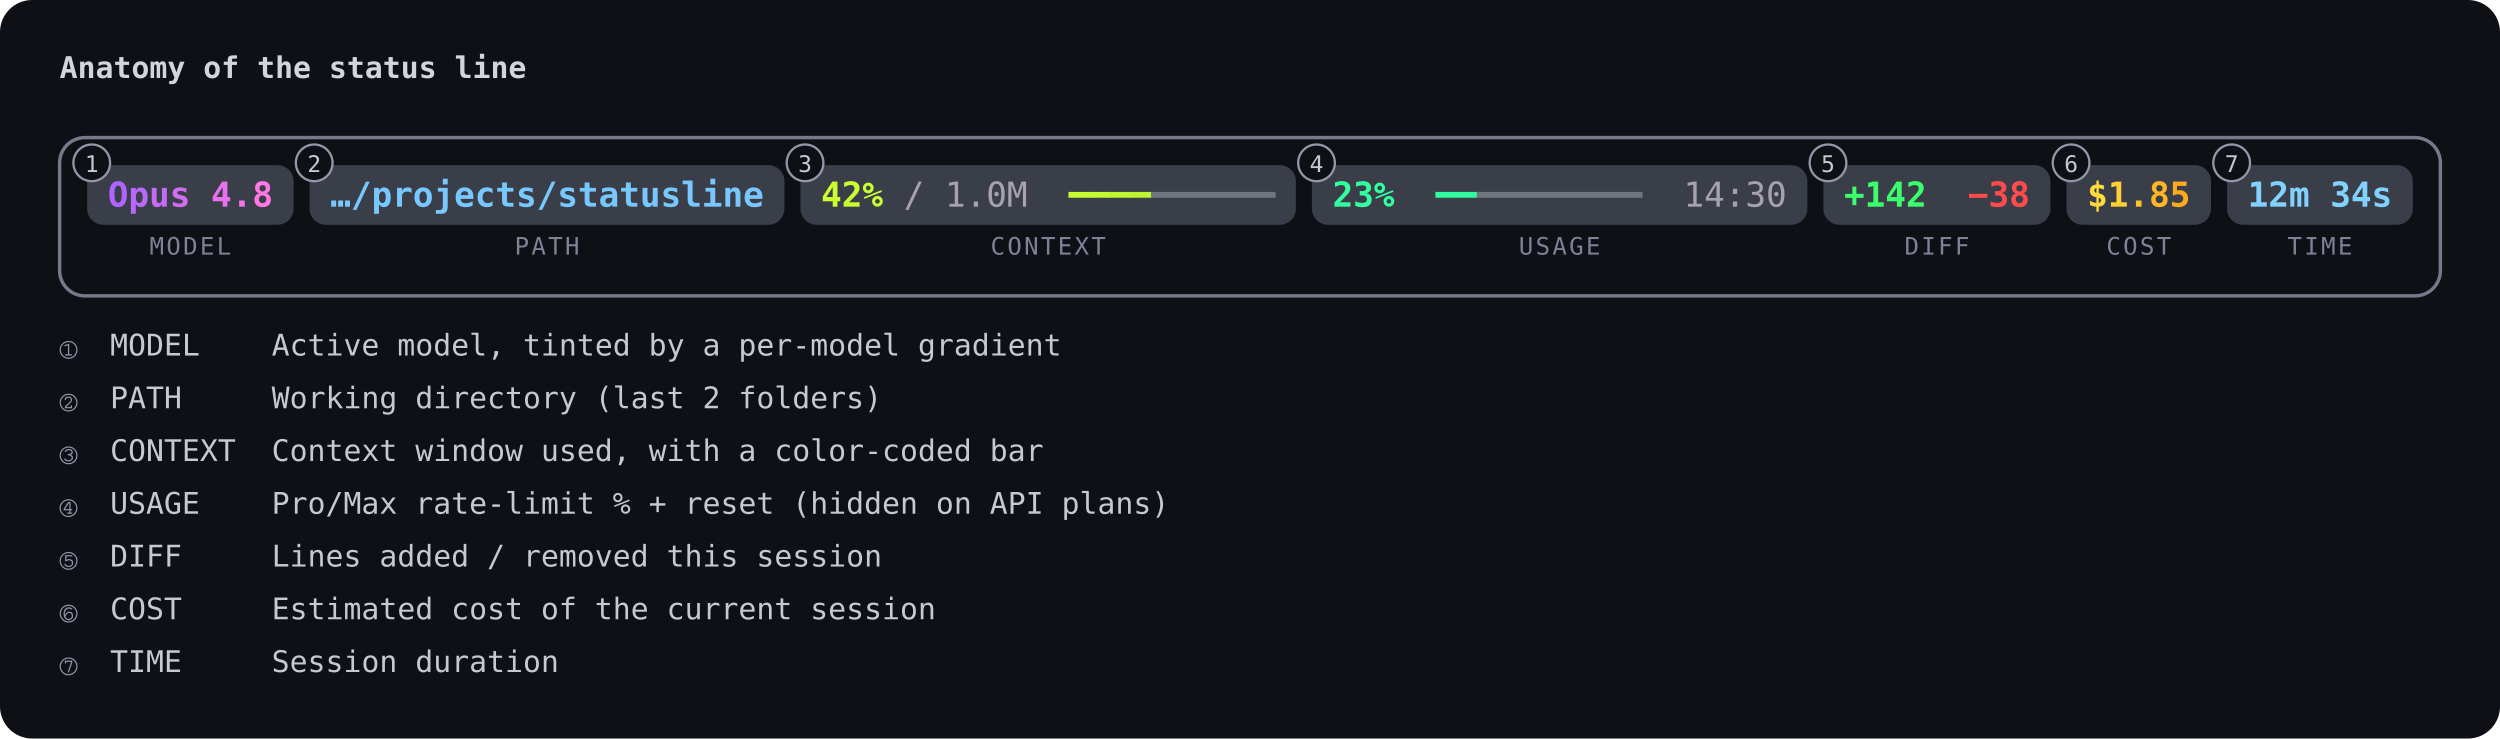
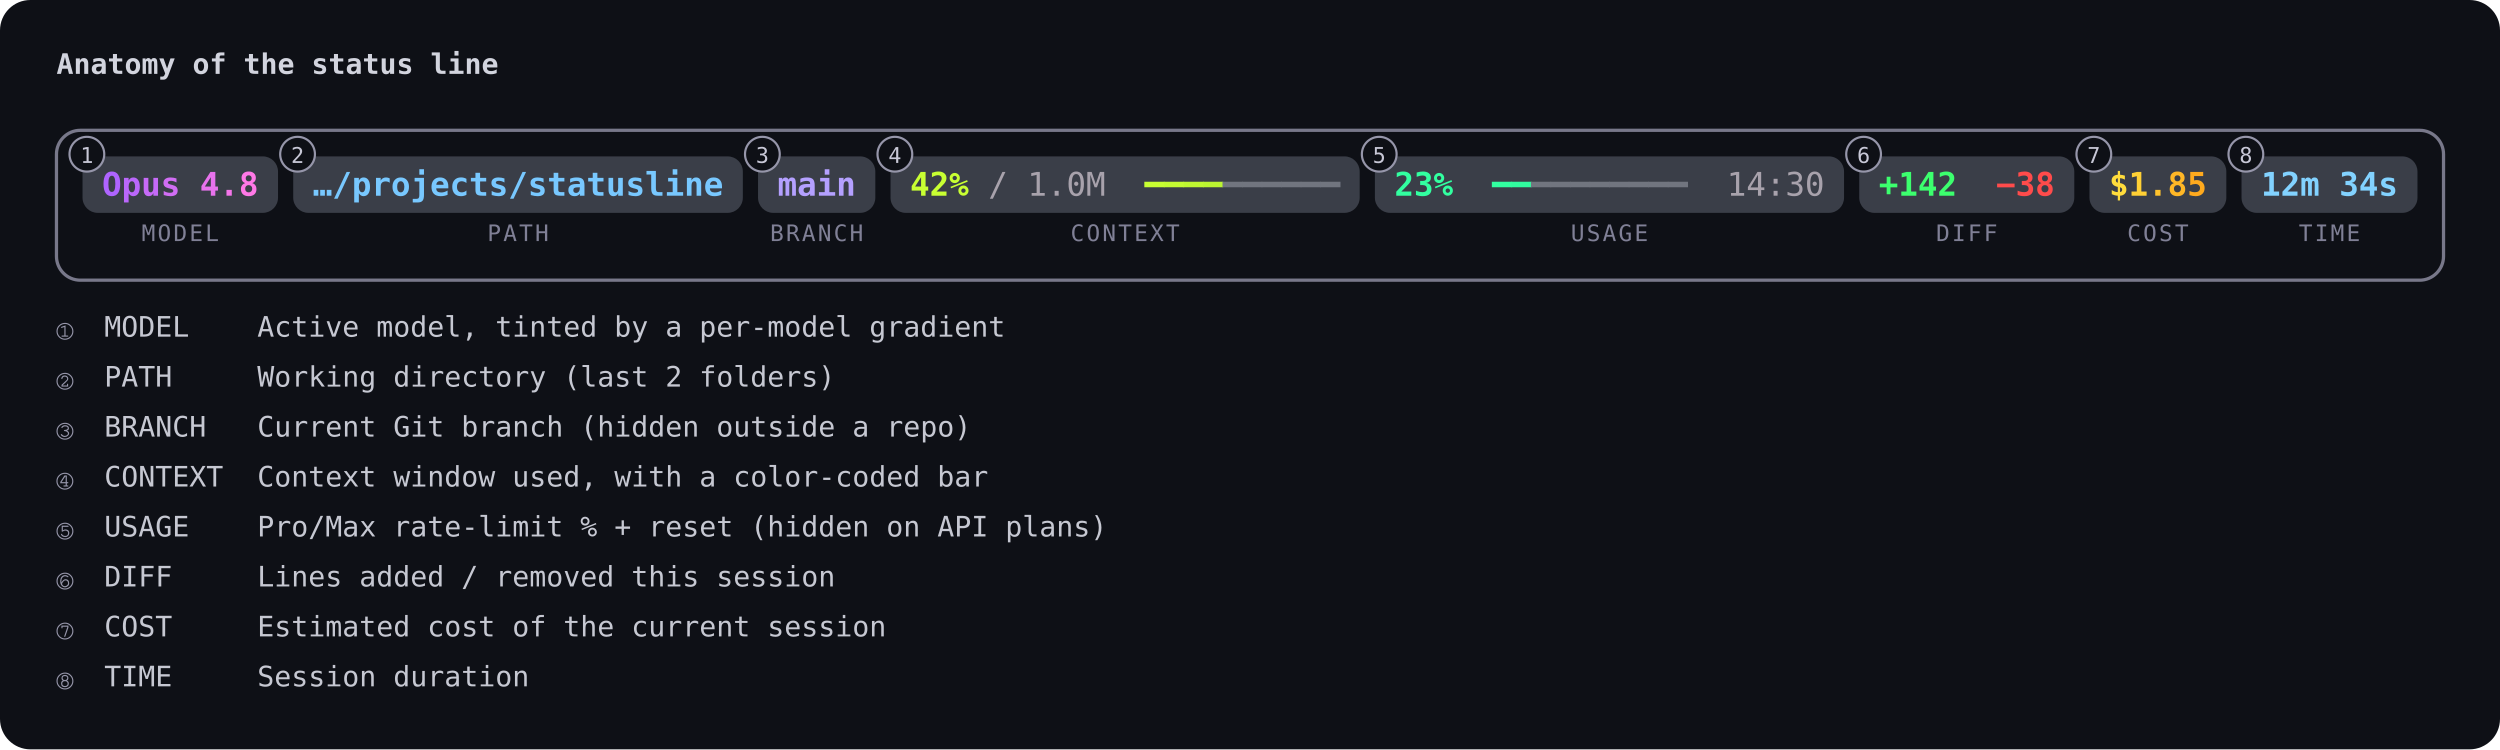
- <svg xmlns="http://www.w3.org/2000/svg" width="1090" height="322" viewBox="0 0 1090 322" font-family="ui-monospace, SFMono-Regular, 'Cascadia Code', Menlo, Consolas, monospace">
-   <rect x="0" y="0" width="1090" height="322" rx="14" fill="#0e1016" />
+ <svg xmlns="http://www.w3.org/2000/svg" width="1151" height="345" viewBox="0 0 1151 345" font-family="ui-monospace, SFMono-Regular, 'Cascadia Code', Menlo, Consolas, monospace">
+   <rect x="0" y="0" width="1151" height="345" rx="14" fill="#0e1016" />
  <text x="26" y="34" font-size="13" font-weight="700" fill="rgb(210,212,222)">Anatomy of the status line</text>
-   <rect x="26" y="60" width="1038.0" height="69" rx="11" fill="none" stroke="rgb(120,120,138)" stroke-width="1.5" />
+   <rect x="26" y="60" width="1099.0" height="69" rx="11" fill="none" stroke="rgb(120,120,138)" stroke-width="1.5" />
  <rect x="38.0" y="72" width="90.0" height="26" rx="7" fill="rgb(58,62,72)" />
  <text x="51.50" y="90.10" font-size="15" text-anchor="middle" fill="rgb(175,100,255)" font-weight="700">O</text>
  <text x="60.50" y="90.10" font-size="15" text-anchor="middle" fill="rgb(186,103,251)" font-weight="700">p</text>
  <text x="69.50" y="90.10" font-size="15" text-anchor="middle" fill="rgb(198,106,248)" font-weight="700">u</text>
  <text x="78.50" y="90.10" font-size="15" text-anchor="middle" fill="rgb(209,109,244)" font-weight="700">s</text>
  <text x="87.50" y="90.10" font-size="15" text-anchor="middle" fill="rgb(221,111,241)" font-weight="700"> </text>
  <text x="96.50" y="90.10" font-size="15" text-anchor="middle" fill="rgb(232,114,237)" font-weight="700">4</text>
  <text x="105.50" y="90.10" font-size="15" text-anchor="middle" fill="rgb(244,117,234)" font-weight="700">.</text>
  <text x="114.50" y="90.10" font-size="15" text-anchor="middle" fill="rgb(255,120,230)" font-weight="700">8</text>
  <text x="83.0" y="111" font-size="10.5" letter-spacing="1" text-anchor="middle" fill="rgb(128,128,150)">MODEL</text>
  <rect x="135.0" y="72" width="207.0" height="26" rx="7" fill="rgb(58,62,72)" />
  <text x="148.50" y="90.10" font-size="15" text-anchor="middle" fill="rgb(120,200,255)" font-weight="700">…</text>
  <text x="157.50" y="90.10" font-size="15" text-anchor="middle" fill="rgb(120,200,255)" font-weight="700">/</text>
  <text x="166.50" y="90.10" font-size="15" text-anchor="middle" fill="rgb(120,200,255)" font-weight="700">p</text>
  <text x="175.50" y="90.10" font-size="15" text-anchor="middle" fill="rgb(120,200,255)" font-weight="700">r</text>
  <text x="184.50" y="90.10" font-size="15" text-anchor="middle" fill="rgb(120,200,255)" font-weight="700">o</text>
  <text x="193.50" y="90.10" font-size="15" text-anchor="middle" fill="rgb(120,200,255)" font-weight="700">j</text>
  <text x="202.50" y="90.10" font-size="15" text-anchor="middle" fill="rgb(120,200,255)" font-weight="700">e</text>
  <text x="211.50" y="90.10" font-size="15" text-anchor="middle" fill="rgb(120,200,255)" font-weight="700">c</text>
  <text x="220.50" y="90.10" font-size="15" text-anchor="middle" fill="rgb(120,200,255)" font-weight="700">t</text>
  <text x="229.50" y="90.10" font-size="15" text-anchor="middle" fill="rgb(120,200,255)" font-weight="700">s</text>
  <text x="238.50" y="90.10" font-size="15" text-anchor="middle" fill="rgb(120,200,255)" font-weight="700">/</text>
  <text x="247.50" y="90.10" font-size="15" text-anchor="middle" fill="rgb(120,200,255)" font-weight="700">s</text>
  <text x="256.50" y="90.10" font-size="15" text-anchor="middle" fill="rgb(120,200,255)" font-weight="700">t</text>
  <text x="265.50" y="90.10" font-size="15" text-anchor="middle" fill="rgb(120,200,255)" font-weight="700">a</text>
  <text x="274.50" y="90.10" font-size="15" text-anchor="middle" fill="rgb(120,200,255)" font-weight="700">t</text>
  <text x="283.50" y="90.10" font-size="15" text-anchor="middle" fill="rgb(120,200,255)" font-weight="700">u</text>
  <text x="292.50" y="90.10" font-size="15" text-anchor="middle" fill="rgb(120,200,255)" font-weight="700">s</text>
  <text x="301.50" y="90.10" font-size="15" text-anchor="middle" fill="rgb(120,200,255)" font-weight="700">l</text>
  <text x="310.50" y="90.10" font-size="15" text-anchor="middle" fill="rgb(120,200,255)" font-weight="700">i</text>
  <text x="319.50" y="90.10" font-size="15" text-anchor="middle" fill="rgb(120,200,255)" font-weight="700">n</text>
  <text x="328.50" y="90.10" font-size="15" text-anchor="middle" fill="rgb(120,200,255)" font-weight="700">e</text>
  <text x="238.5" y="111" font-size="10.5" letter-spacing="1" text-anchor="middle" fill="rgb(128,128,150)">PATH</text>
-   <rect x="349.0" y="72" width="216.0" height="26" rx="7" fill="rgb(58,62,72)" />
-   <text x="362.50" y="90.10" font-size="15" text-anchor="middle" fill="rgb(200,255,50)" font-weight="700">4</text>
-   <text x="371.50" y="90.10" font-size="15" text-anchor="middle" fill="rgb(200,255,50)" font-weight="700">2</text>
-   <text x="380.50" y="90.10" font-size="15" text-anchor="middle" fill="rgb(200,255,50)" font-weight="700">%</text>
-   <text x="389.50" y="90.10" font-size="15" text-anchor="middle" fill="rgb(168,162,172)"> </text>
-   <text x="398.50" y="90.10" font-size="15" text-anchor="middle" fill="rgb(168,162,172)">/</text>
-   <text x="407.50" y="90.10" font-size="15" text-anchor="middle" fill="rgb(168,162,172)"> </text>
-   <text x="416.50" y="90.10" font-size="15" text-anchor="middle" fill="rgb(168,162,172)">1</text>
-   <text x="425.50" y="90.10" font-size="15" text-anchor="middle" fill="rgb(168,162,172)">.</text>
-   <text x="434.50" y="90.10" font-size="15" text-anchor="middle" fill="rgb(168,162,172)">0</text>
-   <text x="443.50" y="90.10" font-size="15" text-anchor="middle" fill="rgb(168,162,172)">M</text>
-   <text x="452.50" y="90.10" font-size="15" text-anchor="middle" fill="rgb(168,162,172)"> </text>
-   <text x="461.50" y="90.10" font-size="15" text-anchor="middle" fill="rgb(168,162,172)"> </text>
-   <text x="470.50" y="90.10" font-size="15" text-anchor="middle" fill="rgb(200,255,50)">━</text>
-   <text x="479.50" y="90.10" font-size="15" text-anchor="middle" fill="rgb(196,252,50)">━</text>
-   <text x="488.50" y="90.10" font-size="15" text-anchor="middle" fill="rgb(191,248,49)">━</text>
-   <text x="497.50" y="90.10" font-size="15" text-anchor="middle" fill="rgb(187,245,49)">━</text>
-   <text x="506.50" y="90.10" font-size="15" text-anchor="middle" fill="rgb(113,117,127)">━</text>
-   <text x="515.50" y="90.10" font-size="15" text-anchor="middle" fill="rgb(113,117,127)">━</text>
-   <text x="524.50" y="90.10" font-size="15" text-anchor="middle" fill="rgb(113,117,127)">━</text>
-   <text x="533.50" y="90.10" font-size="15" text-anchor="middle" fill="rgb(113,117,127)">━</text>
-   <text x="542.50" y="90.10" font-size="15" text-anchor="middle" fill="rgb(113,117,127)">━</text>
-   <text x="551.50" y="90.10" font-size="15" text-anchor="middle" fill="rgb(113,117,127)">━</text>
-   <text x="457.0" y="111" font-size="10.5" letter-spacing="1" text-anchor="middle" fill="rgb(128,128,150)">CONTEXT</text>
-   <rect x="572.0" y="72" width="216.0" height="26" rx="7" fill="rgb(58,62,72)" />
-   <text x="585.50" y="90.10" font-size="15" text-anchor="middle" fill="rgb(50,255,160)" font-weight="700">2</text>
-   <text x="594.50" y="90.10" font-size="15" text-anchor="middle" fill="rgb(50,255,160)" font-weight="700">3</text>
-   <text x="603.50" y="90.10" font-size="15" text-anchor="middle" fill="rgb(50,255,160)" font-weight="700">%</text>
-   <text x="612.50" y="90.10" font-size="15" text-anchor="middle" fill="rgb(168,162,172)"> </text>
-   <text x="621.50" y="90.10" font-size="15" text-anchor="middle" fill="rgb(168,162,172)"> </text>
-   <text x="630.50" y="90.10" font-size="15" text-anchor="middle" fill="rgb(50,255,160)">━</text>
-   <text x="639.50" y="90.10" font-size="15" text-anchor="middle" fill="rgb(49,252,159)">━</text>
-   <text x="648.50" y="90.10" font-size="15" text-anchor="middle" fill="rgb(113,117,127)">━</text>
-   <text x="657.50" y="90.10" font-size="15" text-anchor="middle" fill="rgb(113,117,127)">━</text>
-   <text x="666.50" y="90.10" font-size="15" text-anchor="middle" fill="rgb(113,117,127)">━</text>
-   <text x="675.50" y="90.10" font-size="15" text-anchor="middle" fill="rgb(113,117,127)">━</text>
-   <text x="684.50" y="90.10" font-size="15" text-anchor="middle" fill="rgb(113,117,127)">━</text>
-   <text x="693.50" y="90.10" font-size="15" text-anchor="middle" fill="rgb(113,117,127)">━</text>
-   <text x="702.50" y="90.10" font-size="15" text-anchor="middle" fill="rgb(113,117,127)">━</text>
-   <text x="711.50" y="90.10" font-size="15" text-anchor="middle" fill="rgb(113,117,127)">━</text>
-   <text x="720.50" y="90.10" font-size="15" text-anchor="middle" fill="rgb(168,162,172)"> </text>
-   <text x="729.50" y="90.10" font-size="15" text-anchor="middle" fill="rgb(168,162,172)"> </text>
-   <text x="738.50" y="90.10" font-size="15" text-anchor="middle" fill="rgb(168,162,172)">1</text>
-   <text x="747.50" y="90.10" font-size="15" text-anchor="middle" fill="rgb(168,162,172)">4</text>
-   <text x="756.50" y="90.10" font-size="15" text-anchor="middle" fill="rgb(168,162,172)">:</text>
-   <text x="765.50" y="90.10" font-size="15" text-anchor="middle" fill="rgb(168,162,172)">3</text>
-   <text x="774.50" y="90.10" font-size="15" text-anchor="middle" fill="rgb(168,162,172)">0</text>
-   <text x="680.0" y="111" font-size="10.5" letter-spacing="1" text-anchor="middle" fill="rgb(128,128,150)">USAGE</text>
-   <rect x="795.0" y="72" width="99.0" height="26" rx="7" fill="rgb(58,62,72)" />
-   <text x="808.50" y="90.10" font-size="15" text-anchor="middle" fill="rgb(60,255,110)" font-weight="700">+</text>
-   <text x="817.50" y="90.10" font-size="15" text-anchor="middle" fill="rgb(60,255,110)" font-weight="700">1</text>
-   <text x="826.50" y="90.10" font-size="15" text-anchor="middle" fill="rgb(60,255,110)" font-weight="700">4</text>
-   <text x="835.50" y="90.10" font-size="15" text-anchor="middle" fill="rgb(60,255,110)" font-weight="700">2</text>
-   <text x="844.50" y="90.10" font-size="15" text-anchor="middle" fill="rgb(120,140,135)"> </text>
-   <text x="853.50" y="90.10" font-size="15" text-anchor="middle" fill="rgb(120,140,135)"> </text>
-   <text x="862.50" y="90.10" font-size="15" text-anchor="middle" fill="rgb(255,75,75)" font-weight="700">−</text>
-   <text x="871.50" y="90.10" font-size="15" text-anchor="middle" fill="rgb(255,75,75)" font-weight="700">3</text>
-   <text x="880.50" y="90.10" font-size="15" text-anchor="middle" fill="rgb(255,75,75)" font-weight="700">8</text>
-   <text x="844.5" y="111" font-size="10.5" letter-spacing="1" text-anchor="middle" fill="rgb(128,128,150)">DIFF</text>
-   <rect x="901.0" y="72" width="63.0" height="26" rx="7" fill="rgb(58,62,72)" />
-   <text x="914.50" y="90.10" font-size="15" text-anchor="middle" fill="rgb(255,220,60)" font-weight="700">$</text>
-   <text x="923.50" y="90.10" font-size="15" text-anchor="middle" fill="rgb(255,208,53)" font-weight="700">1</text>
-   <text x="932.50" y="90.10" font-size="15" text-anchor="middle" fill="rgb(255,195,45)" font-weight="700">.</text>
-   <text x="941.50" y="90.10" font-size="15" text-anchor="middle" fill="rgb(255,183,38)" font-weight="700">8</text>
-   <text x="950.50" y="90.10" font-size="15" text-anchor="middle" fill="rgb(255,170,30)" font-weight="700">5</text>
-   <text x="932.5" y="111" font-size="10.5" letter-spacing="1" text-anchor="middle" fill="rgb(128,128,150)">COST</text>
-   <rect x="971.0" y="72" width="81.0" height="26" rx="7" fill="rgb(58,62,72)" />
-   <text x="984.50" y="90.10" font-size="15" text-anchor="middle" fill="rgb(130,210,255)" font-weight="700">1</text>
-   <text x="993.50" y="90.10" font-size="15" text-anchor="middle" fill="rgb(130,210,255)" font-weight="700">2</text>
-   <text x="1002.50" y="90.10" font-size="15" text-anchor="middle" fill="rgb(130,210,255)" font-weight="700">m</text>
-   <text x="1011.50" y="90.10" font-size="15" text-anchor="middle" fill="rgb(130,210,255)" font-weight="700"> </text>
-   <text x="1020.50" y="90.10" font-size="15" text-anchor="middle" fill="rgb(130,210,255)" font-weight="700">3</text>
-   <text x="1029.50" y="90.10" font-size="15" text-anchor="middle" fill="rgb(130,210,255)" font-weight="700">4</text>
-   <text x="1038.50" y="90.10" font-size="15" text-anchor="middle" fill="rgb(130,210,255)" font-weight="700">s</text>
-   <text x="1011.5" y="111" font-size="10.5" letter-spacing="1" text-anchor="middle" fill="rgb(128,128,150)">TIME</text>
+   <rect x="349.0" y="72" width="54.0" height="26" rx="7" fill="rgb(58,62,72)" />
+   <text x="362.50" y="90.10" font-size="15" text-anchor="middle" fill="rgb(180,160,255)" font-weight="700">m</text>
+   <text x="371.50" y="90.10" font-size="15" text-anchor="middle" fill="rgb(180,160,255)" font-weight="700">a</text>
+   <text x="380.50" y="90.10" font-size="15" text-anchor="middle" fill="rgb(180,160,255)" font-weight="700">i</text>
+   <text x="389.50" y="90.10" font-size="15" text-anchor="middle" fill="rgb(180,160,255)" font-weight="700">n</text>
+   <text x="376.0" y="111" font-size="10.5" letter-spacing="1" text-anchor="middle" fill="rgb(128,128,150)">BRANCH</text>
+   <rect x="410.0" y="72" width="216.0" height="26" rx="7" fill="rgb(58,62,72)" />
+   <text x="423.50" y="90.10" font-size="15" text-anchor="middle" fill="rgb(200,255,50)" font-weight="700">4</text>
+   <text x="432.50" y="90.10" font-size="15" text-anchor="middle" fill="rgb(200,255,50)" font-weight="700">2</text>
+   <text x="441.50" y="90.10" font-size="15" text-anchor="middle" fill="rgb(200,255,50)" font-weight="700">%</text>
+   <text x="450.50" y="90.10" font-size="15" text-anchor="middle" fill="rgb(168,162,172)"> </text>
+   <text x="459.50" y="90.10" font-size="15" text-anchor="middle" fill="rgb(168,162,172)">/</text>
+   <text x="468.50" y="90.10" font-size="15" text-anchor="middle" fill="rgb(168,162,172)"> </text>
+   <text x="477.50" y="90.10" font-size="15" text-anchor="middle" fill="rgb(168,162,172)">1</text>
+   <text x="486.50" y="90.10" font-size="15" text-anchor="middle" fill="rgb(168,162,172)">.</text>
+   <text x="495.50" y="90.10" font-size="15" text-anchor="middle" fill="rgb(168,162,172)">0</text>
+   <text x="504.50" y="90.10" font-size="15" text-anchor="middle" fill="rgb(168,162,172)">M</text>
+   <text x="513.50" y="90.10" font-size="15" text-anchor="middle" fill="rgb(168,162,172)"> </text>
+   <text x="522.50" y="90.10" font-size="15" text-anchor="middle" fill="rgb(168,162,172)"> </text>
+   <text x="531.50" y="90.10" font-size="15" text-anchor="middle" fill="rgb(200,255,50)">━</text>
+   <text x="540.50" y="90.10" font-size="15" text-anchor="middle" fill="rgb(196,252,50)">━</text>
+   <text x="549.50" y="90.10" font-size="15" text-anchor="middle" fill="rgb(191,248,49)">━</text>
+   <text x="558.50" y="90.10" font-size="15" text-anchor="middle" fill="rgb(187,245,49)">━</text>
+   <text x="567.50" y="90.10" font-size="15" text-anchor="middle" fill="rgb(113,117,127)">━</text>
+   <text x="576.50" y="90.10" font-size="15" text-anchor="middle" fill="rgb(113,117,127)">━</text>
+   <text x="585.50" y="90.10" font-size="15" text-anchor="middle" fill="rgb(113,117,127)">━</text>
+   <text x="594.50" y="90.10" font-size="15" text-anchor="middle" fill="rgb(113,117,127)">━</text>
+   <text x="603.50" y="90.10" font-size="15" text-anchor="middle" fill="rgb(113,117,127)">━</text>
+   <text x="612.50" y="90.10" font-size="15" text-anchor="middle" fill="rgb(113,117,127)">━</text>
+   <text x="518.0" y="111" font-size="10.5" letter-spacing="1" text-anchor="middle" fill="rgb(128,128,150)">CONTEXT</text>
+   <rect x="633.0" y="72" width="216.0" height="26" rx="7" fill="rgb(58,62,72)" />
+   <text x="646.50" y="90.10" font-size="15" text-anchor="middle" fill="rgb(50,255,160)" font-weight="700">2</text>
+   <text x="655.50" y="90.10" font-size="15" text-anchor="middle" fill="rgb(50,255,160)" font-weight="700">3</text>
+   <text x="664.50" y="90.10" font-size="15" text-anchor="middle" fill="rgb(50,255,160)" font-weight="700">%</text>
+   <text x="673.50" y="90.10" font-size="15" text-anchor="middle" fill="rgb(168,162,172)"> </text>
+   <text x="682.50" y="90.10" font-size="15" text-anchor="middle" fill="rgb(168,162,172)"> </text>
+   <text x="691.50" y="90.10" font-size="15" text-anchor="middle" fill="rgb(50,255,160)">━</text>
+   <text x="700.50" y="90.10" font-size="15" text-anchor="middle" fill="rgb(49,252,159)">━</text>
+   <text x="709.50" y="90.10" font-size="15" text-anchor="middle" fill="rgb(113,117,127)">━</text>
+   <text x="718.50" y="90.10" font-size="15" text-anchor="middle" fill="rgb(113,117,127)">━</text>
+   <text x="727.50" y="90.10" font-size="15" text-anchor="middle" fill="rgb(113,117,127)">━</text>
+   <text x="736.50" y="90.10" font-size="15" text-anchor="middle" fill="rgb(113,117,127)">━</text>
+   <text x="745.50" y="90.10" font-size="15" text-anchor="middle" fill="rgb(113,117,127)">━</text>
+   <text x="754.50" y="90.10" font-size="15" text-anchor="middle" fill="rgb(113,117,127)">━</text>
+   <text x="763.50" y="90.10" font-size="15" text-anchor="middle" fill="rgb(113,117,127)">━</text>
+   <text x="772.50" y="90.10" font-size="15" text-anchor="middle" fill="rgb(113,117,127)">━</text>
+   <text x="781.50" y="90.10" font-size="15" text-anchor="middle" fill="rgb(168,162,172)"> </text>
+   <text x="790.50" y="90.10" font-size="15" text-anchor="middle" fill="rgb(168,162,172)"> </text>
+   <text x="799.50" y="90.10" font-size="15" text-anchor="middle" fill="rgb(168,162,172)">1</text>
+   <text x="808.50" y="90.10" font-size="15" text-anchor="middle" fill="rgb(168,162,172)">4</text>
+   <text x="817.50" y="90.10" font-size="15" text-anchor="middle" fill="rgb(168,162,172)">:</text>
+   <text x="826.50" y="90.10" font-size="15" text-anchor="middle" fill="rgb(168,162,172)">3</text>
+   <text x="835.50" y="90.10" font-size="15" text-anchor="middle" fill="rgb(168,162,172)">0</text>
+   <text x="741.0" y="111" font-size="10.5" letter-spacing="1" text-anchor="middle" fill="rgb(128,128,150)">USAGE</text>
+   <rect x="856.0" y="72" width="99.0" height="26" rx="7" fill="rgb(58,62,72)" />
+   <text x="869.50" y="90.10" font-size="15" text-anchor="middle" fill="rgb(60,255,110)" font-weight="700">+</text>
+   <text x="878.50" y="90.10" font-size="15" text-anchor="middle" fill="rgb(60,255,110)" font-weight="700">1</text>
+   <text x="887.50" y="90.10" font-size="15" text-anchor="middle" fill="rgb(60,255,110)" font-weight="700">4</text>
+   <text x="896.50" y="90.10" font-size="15" text-anchor="middle" fill="rgb(60,255,110)" font-weight="700">2</text>
+   <text x="905.50" y="90.10" font-size="15" text-anchor="middle" fill="rgb(120,140,135)"> </text>
+   <text x="914.50" y="90.10" font-size="15" text-anchor="middle" fill="rgb(120,140,135)"> </text>
+   <text x="923.50" y="90.10" font-size="15" text-anchor="middle" fill="rgb(255,75,75)" font-weight="700">−</text>
+   <text x="932.50" y="90.10" font-size="15" text-anchor="middle" fill="rgb(255,75,75)" font-weight="700">3</text>
+   <text x="941.50" y="90.10" font-size="15" text-anchor="middle" fill="rgb(255,75,75)" font-weight="700">8</text>
+   <text x="905.5" y="111" font-size="10.5" letter-spacing="1" text-anchor="middle" fill="rgb(128,128,150)">DIFF</text>
+   <rect x="962.0" y="72" width="63.0" height="26" rx="7" fill="rgb(58,62,72)" />
+   <text x="975.50" y="90.10" font-size="15" text-anchor="middle" fill="rgb(255,220,60)" font-weight="700">$</text>
+   <text x="984.50" y="90.10" font-size="15" text-anchor="middle" fill="rgb(255,208,53)" font-weight="700">1</text>
+   <text x="993.50" y="90.10" font-size="15" text-anchor="middle" fill="rgb(255,195,45)" font-weight="700">.</text>
+   <text x="1002.50" y="90.10" font-size="15" text-anchor="middle" fill="rgb(255,183,38)" font-weight="700">8</text>
+   <text x="1011.50" y="90.10" font-size="15" text-anchor="middle" fill="rgb(255,170,30)" font-weight="700">5</text>
+   <text x="993.5" y="111" font-size="10.5" letter-spacing="1" text-anchor="middle" fill="rgb(128,128,150)">COST</text>
+   <rect x="1032.0" y="72" width="81.0" height="26" rx="7" fill="rgb(58,62,72)" />
+   <text x="1045.50" y="90.10" font-size="15" text-anchor="middle" fill="rgb(130,210,255)" font-weight="700">1</text>
+   <text x="1054.50" y="90.10" font-size="15" text-anchor="middle" fill="rgb(130,210,255)" font-weight="700">2</text>
+   <text x="1063.50" y="90.10" font-size="15" text-anchor="middle" fill="rgb(130,210,255)" font-weight="700">m</text>
+   <text x="1072.50" y="90.10" font-size="15" text-anchor="middle" fill="rgb(130,210,255)" font-weight="700"> </text>
+   <text x="1081.50" y="90.10" font-size="15" text-anchor="middle" fill="rgb(130,210,255)" font-weight="700">3</text>
+   <text x="1090.50" y="90.10" font-size="15" text-anchor="middle" fill="rgb(130,210,255)" font-weight="700">4</text>
+   <text x="1099.50" y="90.10" font-size="15" text-anchor="middle" fill="rgb(130,210,255)" font-weight="700">s</text>
+   <text x="1072.5" y="111" font-size="10.5" letter-spacing="1" text-anchor="middle" fill="rgb(128,128,150)">TIME</text>
  <circle cx="40" cy="71" r="8" fill="#0e1016" stroke="rgb(150,150,170)" stroke-width="1" />
  <text x="40" y="75" font-size="10" text-anchor="middle" fill="rgb(200,200,215)">1</text>
  <circle cx="137" cy="71" r="8" fill="#0e1016" stroke="rgb(150,150,170)" stroke-width="1" />
  <text x="137" y="75" font-size="10" text-anchor="middle" fill="rgb(200,200,215)">2</text>
  <circle cx="351" cy="71" r="8" fill="#0e1016" stroke="rgb(150,150,170)" stroke-width="1" />
  <text x="351" y="75" font-size="10" text-anchor="middle" fill="rgb(200,200,215)">3</text>
-   <circle cx="574" cy="71" r="8" fill="#0e1016" stroke="rgb(150,150,170)" stroke-width="1" />
-   <text x="574" y="75" font-size="10" text-anchor="middle" fill="rgb(200,200,215)">4</text>
-   <circle cx="797" cy="71" r="8" fill="#0e1016" stroke="rgb(150,150,170)" stroke-width="1" />
-   <text x="797" y="75" font-size="10" text-anchor="middle" fill="rgb(200,200,215)">5</text>
-   <circle cx="903" cy="71" r="8" fill="#0e1016" stroke="rgb(150,150,170)" stroke-width="1" />
-   <text x="903" y="75" font-size="10" text-anchor="middle" fill="rgb(200,200,215)">6</text>
-   <circle cx="973" cy="71" r="8" fill="#0e1016" stroke="rgb(150,150,170)" stroke-width="1" />
-   <text x="973" y="75" font-size="10" text-anchor="middle" fill="rgb(200,200,215)">7</text>
+   <circle cx="412" cy="71" r="8" fill="#0e1016" stroke="rgb(150,150,170)" stroke-width="1" />
+   <text x="412" y="75" font-size="10" text-anchor="middle" fill="rgb(200,200,215)">4</text>
+   <circle cx="635" cy="71" r="8" fill="#0e1016" stroke="rgb(150,150,170)" stroke-width="1" />
+   <text x="635" y="75" font-size="10" text-anchor="middle" fill="rgb(200,200,215)">5</text>
+   <circle cx="858" cy="71" r="8" fill="#0e1016" stroke="rgb(150,150,170)" stroke-width="1" />
+   <text x="858" y="75" font-size="10" text-anchor="middle" fill="rgb(200,200,215)">6</text>
+   <circle cx="964" cy="71" r="8" fill="#0e1016" stroke="rgb(150,150,170)" stroke-width="1" />
+   <text x="964" y="75" font-size="10" text-anchor="middle" fill="rgb(200,200,215)">7</text>
+   <circle cx="1034" cy="71" r="8" fill="#0e1016" stroke="rgb(150,150,170)" stroke-width="1" />
+   <text x="1034" y="75" font-size="10" text-anchor="middle" fill="rgb(200,200,215)">8</text>
  <text x="26" y="155" font-size="13" fill="rgb(150,150,170)">①</text>
  <text x="48" y="155" font-size="13" fill="rgb(198,200,210)" xml:space="preserve">MODEL    Active model, tinted by a per-model gradient</text>
  <text x="26" y="178" font-size="13" fill="rgb(150,150,170)">②</text>
  <text x="48" y="178" font-size="13" fill="rgb(198,200,210)" xml:space="preserve">PATH     Working directory (last 2 folders)</text>
  <text x="26" y="201" font-size="13" fill="rgb(150,150,170)">③</text>
-   <text x="48" y="201" font-size="13" fill="rgb(198,200,210)" xml:space="preserve">CONTEXT  Context window used, with a color-coded bar</text>
+   <text x="48" y="201" font-size="13" fill="rgb(198,200,210)" xml:space="preserve">BRANCH   Current Git branch (hidden outside a repo)</text>
  <text x="26" y="224" font-size="13" fill="rgb(150,150,170)">④</text>
-   <text x="48" y="224" font-size="13" fill="rgb(198,200,210)" xml:space="preserve">USAGE    Pro/Max rate-limit % + reset (hidden on API plans)</text>
+   <text x="48" y="224" font-size="13" fill="rgb(198,200,210)" xml:space="preserve">CONTEXT  Context window used, with a color-coded bar</text>
  <text x="26" y="247" font-size="13" fill="rgb(150,150,170)">⑤</text>
-   <text x="48" y="247" font-size="13" fill="rgb(198,200,210)" xml:space="preserve">DIFF     Lines added / removed this session</text>
+   <text x="48" y="247" font-size="13" fill="rgb(198,200,210)" xml:space="preserve">USAGE    Pro/Max rate-limit % + reset (hidden on API plans)</text>
  <text x="26" y="270" font-size="13" fill="rgb(150,150,170)">⑥</text>
-   <text x="48" y="270" font-size="13" fill="rgb(198,200,210)" xml:space="preserve">COST     Estimated cost of the current session</text>
+   <text x="48" y="270" font-size="13" fill="rgb(198,200,210)" xml:space="preserve">DIFF     Lines added / removed this session</text>
  <text x="26" y="293" font-size="13" fill="rgb(150,150,170)">⑦</text>
-   <text x="48" y="293" font-size="13" fill="rgb(198,200,210)" xml:space="preserve">TIME     Session duration</text>
+   <text x="48" y="293" font-size="13" fill="rgb(198,200,210)" xml:space="preserve">COST     Estimated cost of the current session</text>
+   <text x="26" y="316" font-size="13" fill="rgb(150,150,170)">⑧</text>
+   <text x="48" y="316" font-size="13" fill="rgb(198,200,210)" xml:space="preserve">TIME     Session duration</text>
</svg>
